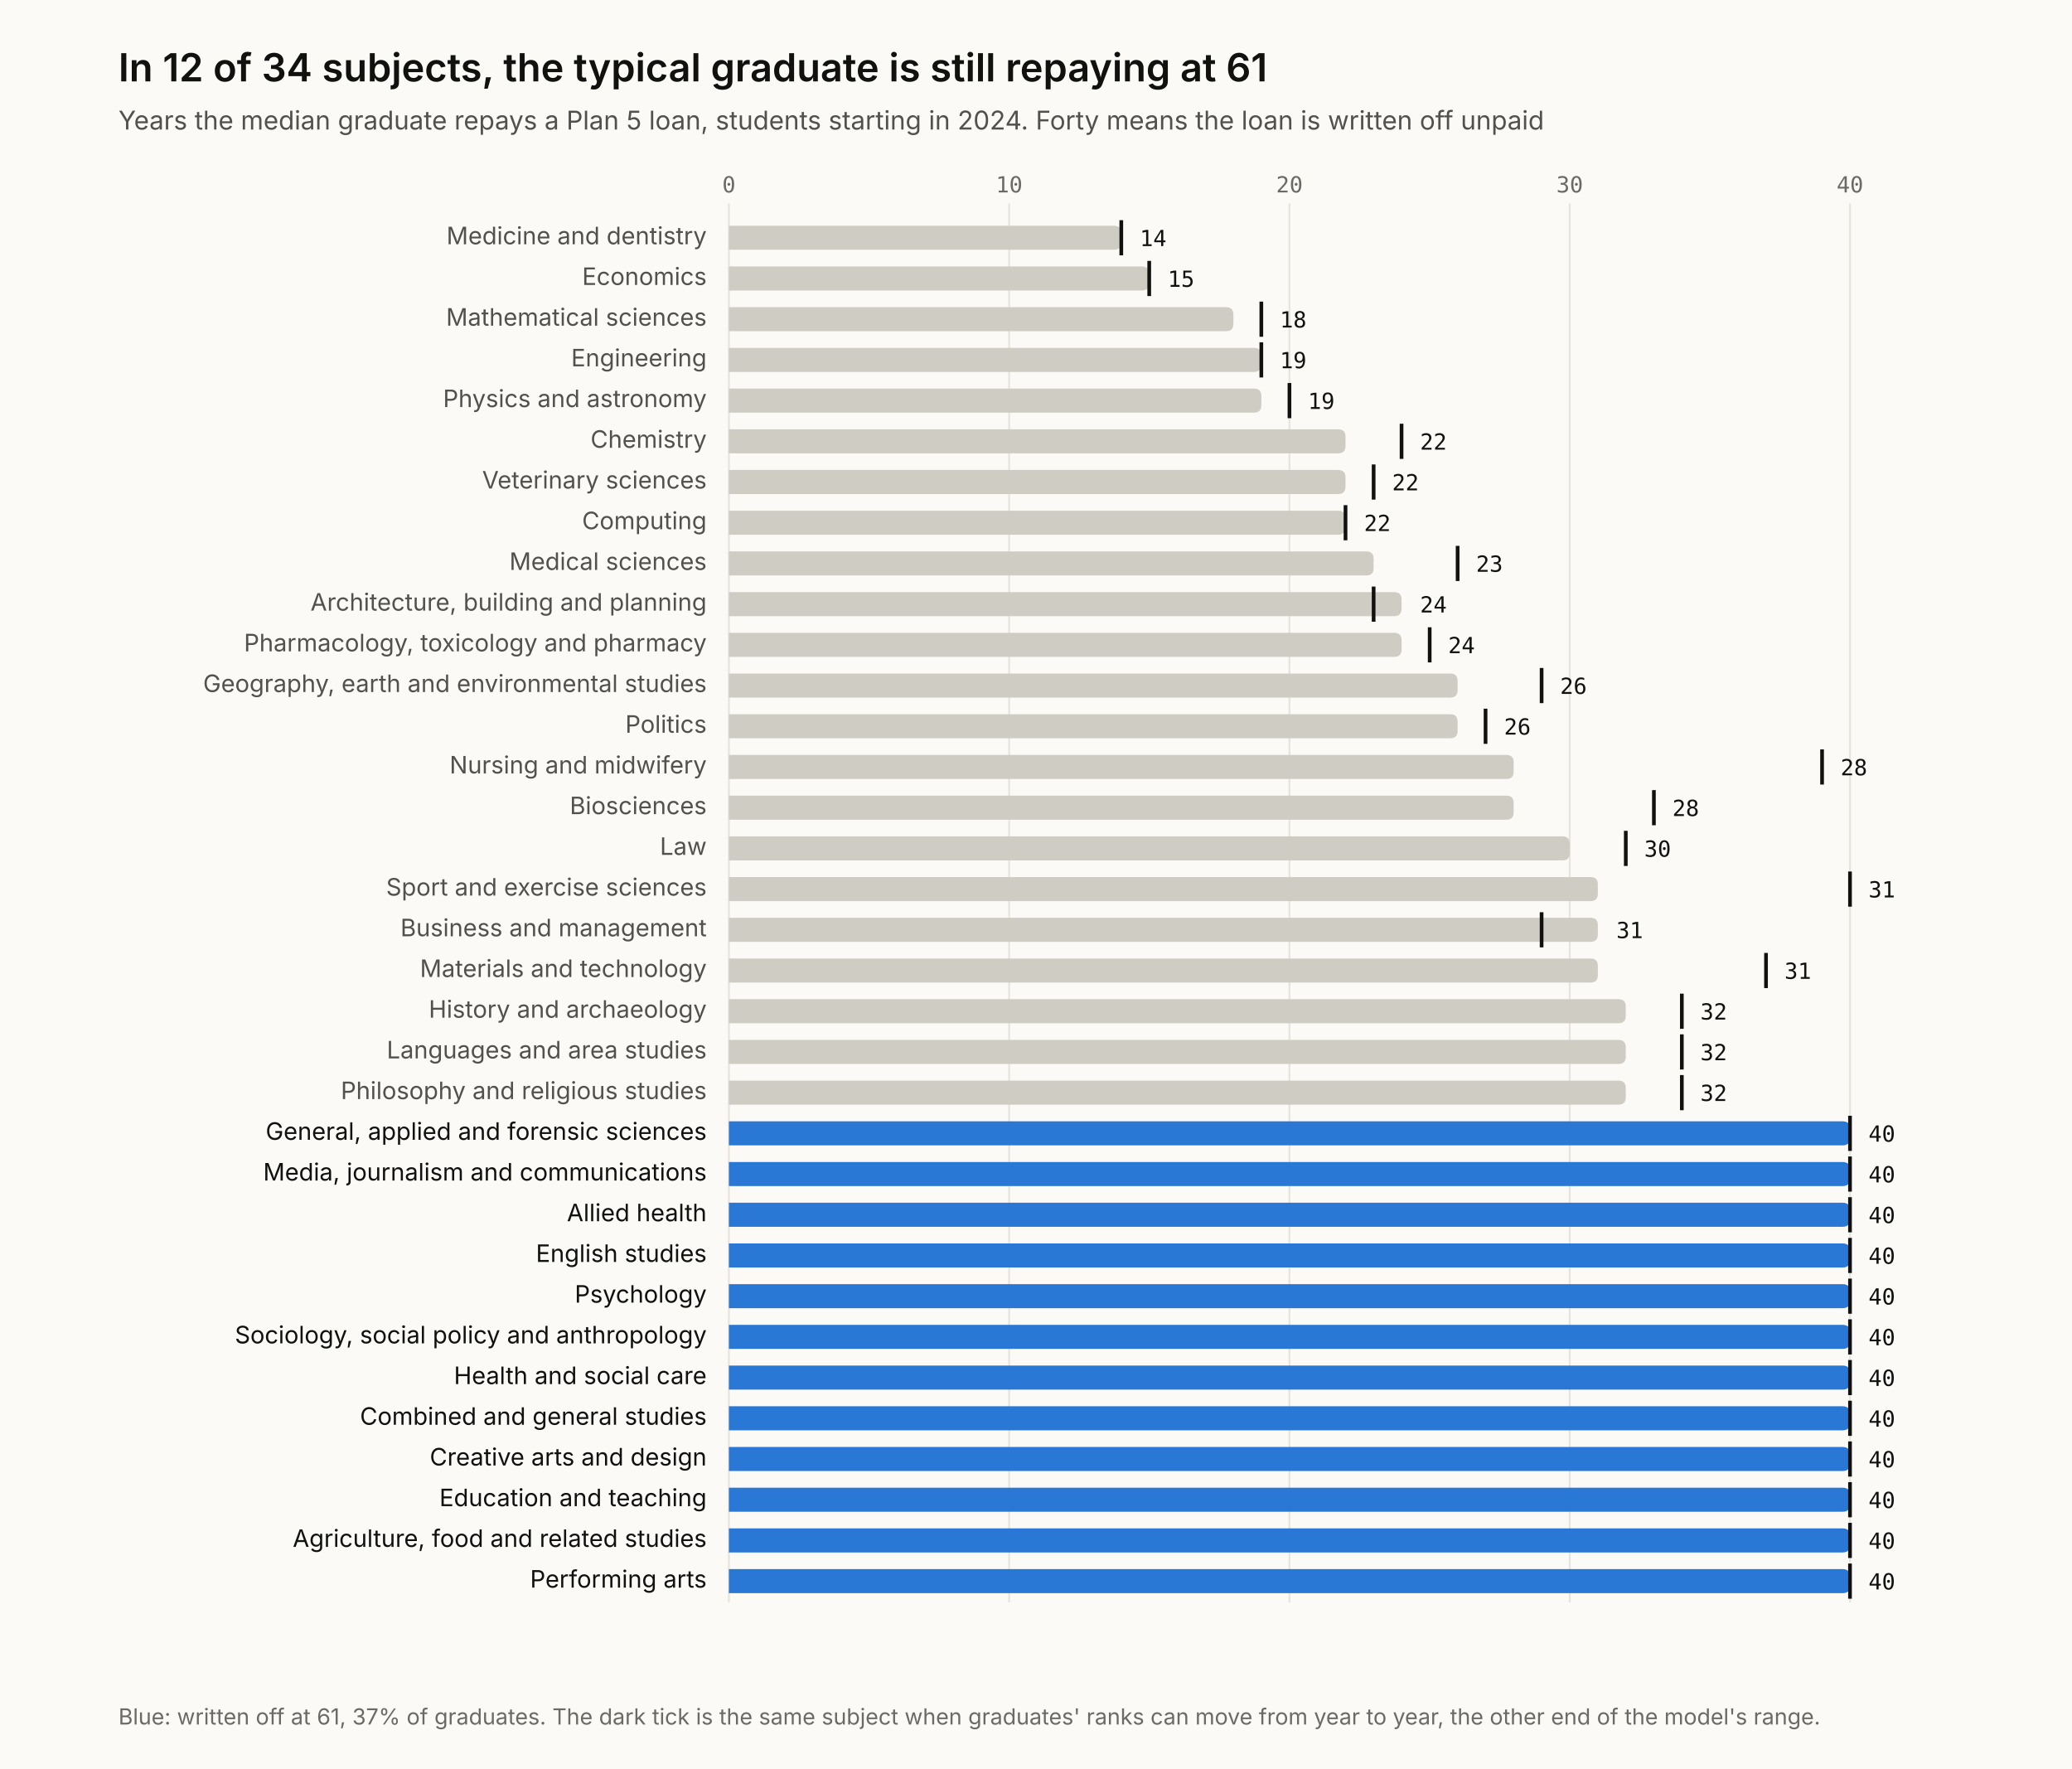
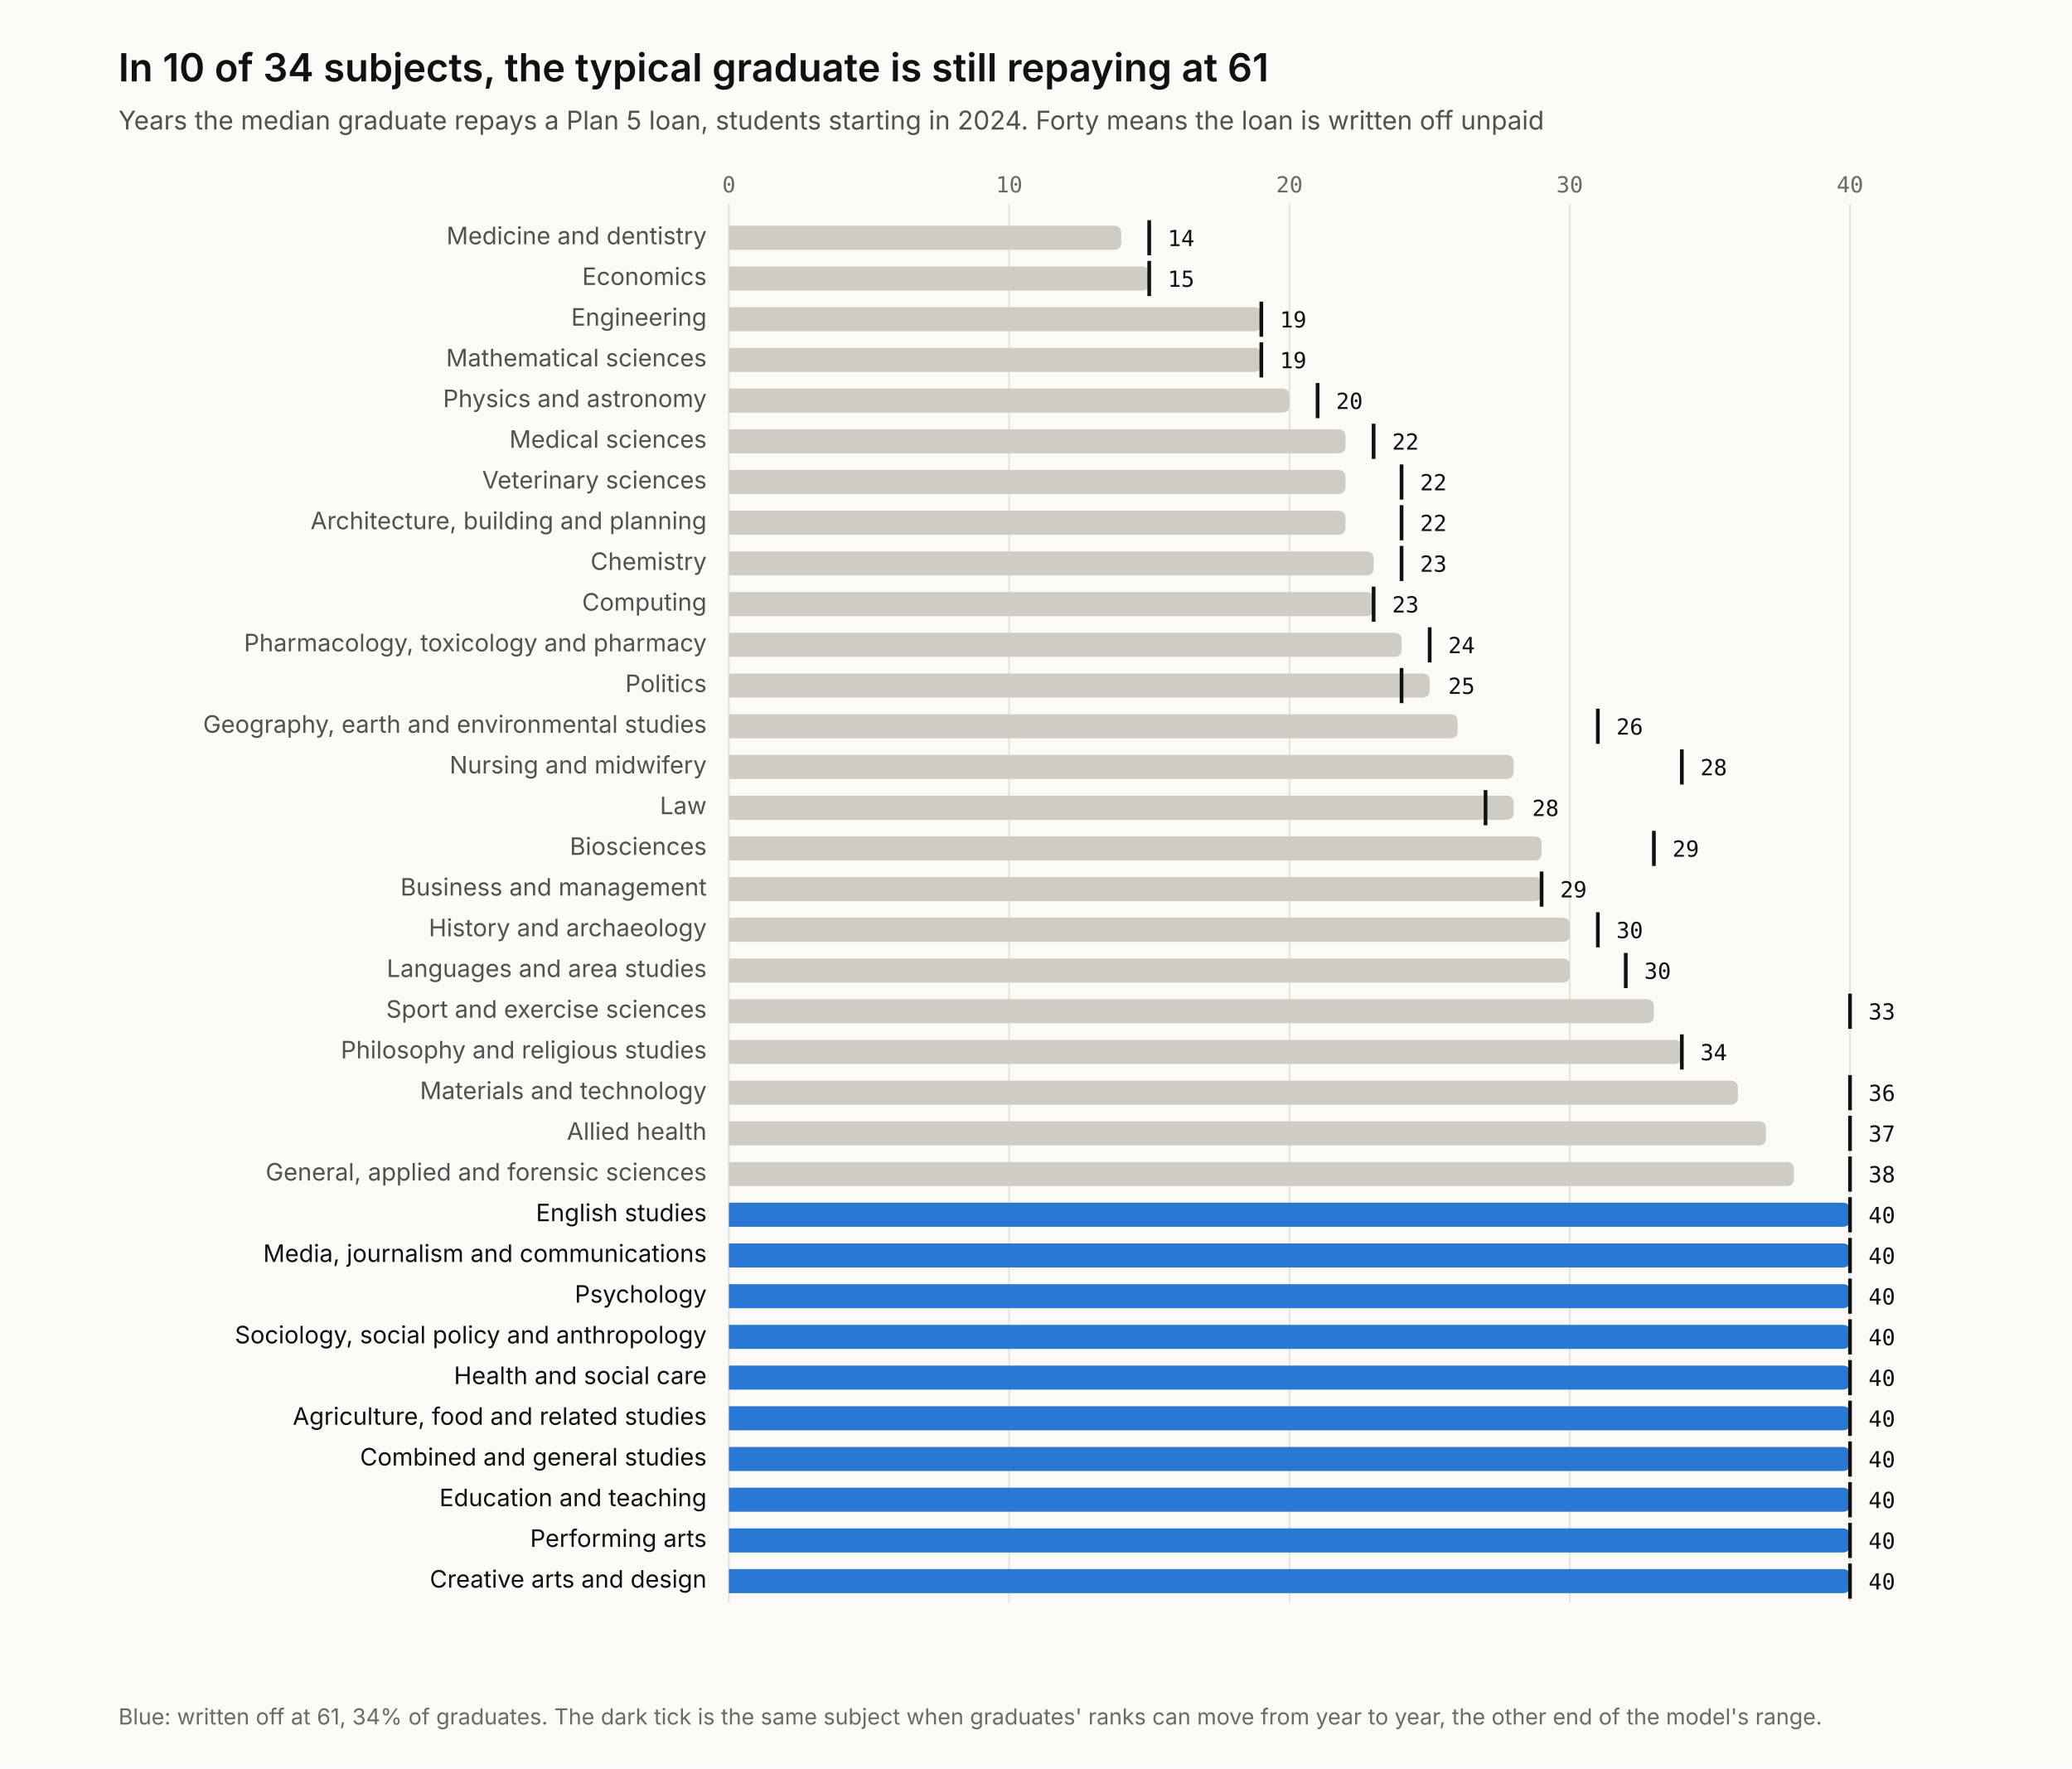
- <svg xmlns="http://www.w3.org/2000/svg" viewBox="0 0 1120 956" width="1120" height="956" role="img" aria-label="In 12 of 34 subjects, the typical graduate is still repaying at 61">
+ <svg xmlns="http://www.w3.org/2000/svg" viewBox="0 0 1120 956" width="1120" height="956" role="img" aria-label="In 10 of 34 subjects, the typical graduate is still repaying at 61">
  <rect width="1120" height="956" fill="#fbfaf7" />
-   <text x="64.0" y="44.0" font-family="'IBM Plex Sans', ui-sans-serif, system-ui, -apple-system, sans-serif" font-size="21" font-weight="600" fill="#111110" text-anchor="start">In 12 of 34 subjects, the typical graduate is still repaying at 61</text>
+   <text x="64.0" y="44.0" font-family="'IBM Plex Sans', ui-sans-serif, system-ui, -apple-system, sans-serif" font-size="21" font-weight="600" fill="#111110" text-anchor="start">In 10 of 34 subjects, the typical graduate is still repaying at 61</text>
  <text x="64.0" y="70.0" font-family="'IBM Plex Sans', ui-sans-serif, system-ui, -apple-system, sans-serif" font-size="14" font-weight="400" fill="#52514e" text-anchor="start">Years the median graduate repays a Plan 5 loan, students starting in 2024. Forty means the loan is written off unpaid</text>
  <line x1="394.0" y1="110.0" x2="394.0" y2="866.0" stroke="#e6e4dc" stroke-width="1.0" />
  <text x="394.0" y="104.0" font-family="'IBM Plex Mono', ui-monospace, SFMono-Regular, Menlo, monospace" font-size="12" font-weight="400" fill="#6b6a65" text-anchor="middle">0</text>
  <line x1="545.5" y1="110.0" x2="545.5" y2="866.0" stroke="#e6e4dc" stroke-width="1.0" />
  <text x="545.5" y="104.0" font-family="'IBM Plex Mono', ui-monospace, SFMono-Regular, Menlo, monospace" font-size="12" font-weight="400" fill="#6b6a65" text-anchor="middle">10</text>
  <line x1="697.0" y1="110.0" x2="697.0" y2="866.0" stroke="#e6e4dc" stroke-width="1.0" />
  <text x="697.0" y="104.0" font-family="'IBM Plex Mono', ui-monospace, SFMono-Regular, Menlo, monospace" font-size="12" font-weight="400" fill="#6b6a65" text-anchor="middle">20</text>
  <line x1="848.5" y1="110.0" x2="848.5" y2="866.0" stroke="#e6e4dc" stroke-width="1.0" />
  <text x="848.5" y="104.0" font-family="'IBM Plex Mono', ui-monospace, SFMono-Regular, Menlo, monospace" font-size="12" font-weight="400" fill="#6b6a65" text-anchor="middle">30</text>
  <line x1="1000.0" y1="110.0" x2="1000.0" y2="866.0" stroke="#e6e4dc" stroke-width="1.0" />
  <text x="1000.0" y="104.0" font-family="'IBM Plex Mono', ui-monospace, SFMono-Regular, Menlo, monospace" font-size="12" font-weight="400" fill="#6b6a65" text-anchor="middle">40</text>
  <text x="382.0" y="132.0" font-family="'IBM Plex Sans', ui-sans-serif, system-ui, -apple-system, sans-serif" font-size="13" font-weight="400" fill="#52514e" text-anchor="end">Medicine and dentistry</text>
  <path d="M394.0,122.0 H602.1 Q606.1,122.0 606.1,126.0 V131.0 Q606.1,135.0 602.1,135.0 H394.0 Z" fill="#cfccc3" />
-   <line x1="606.1" y1="119.0" x2="606.1" y2="138.0" stroke="#111110" stroke-width="2" />
-   <text x="616.1" y="133.0" font-family="'IBM Plex Mono', ui-monospace, SFMono-Regular, Menlo, monospace" font-size="12" font-weight="400" fill="#111110" text-anchor="start">14</text>
+   <line x1="621.2" y1="119.0" x2="621.2" y2="138.0" stroke="#111110" stroke-width="2" />
+   <text x="631.2" y="133.0" font-family="'IBM Plex Mono', ui-monospace, SFMono-Regular, Menlo, monospace" font-size="12" font-weight="400" fill="#111110" text-anchor="start">14</text>
  <text x="382.0" y="154.0" font-family="'IBM Plex Sans', ui-sans-serif, system-ui, -apple-system, sans-serif" font-size="13" font-weight="400" fill="#52514e" text-anchor="end">Economics</text>
  <path d="M394.0,144.0 H617.2 Q621.2,144.0 621.2,148.0 V153.0 Q621.2,157.0 617.2,157.0 H394.0 Z" fill="#cfccc3" />
  <line x1="621.2" y1="141.0" x2="621.2" y2="160.0" stroke="#111110" stroke-width="2" />
  <text x="631.2" y="155.0" font-family="'IBM Plex Mono', ui-monospace, SFMono-Regular, Menlo, monospace" font-size="12" font-weight="400" fill="#111110" text-anchor="start">15</text>
-   <text x="382.0" y="176.0" font-family="'IBM Plex Sans', ui-sans-serif, system-ui, -apple-system, sans-serif" font-size="13" font-weight="400" fill="#52514e" text-anchor="end">Mathematical sciences</text>
-   <path d="M394.0,166.0 H662.7 Q666.7,166.0 666.7,170.0 V175.0 Q666.7,179.0 662.7,179.0 H394.0 Z" fill="#cfccc3" />
+   <text x="382.0" y="176.0" font-family="'IBM Plex Sans', ui-sans-serif, system-ui, -apple-system, sans-serif" font-size="13" font-weight="400" fill="#52514e" text-anchor="end">Engineering</text>
+   <path d="M394.0,166.0 H677.8 Q681.8,166.0 681.8,170.0 V175.0 Q681.8,179.0 677.8,179.0 H394.0 Z" fill="#cfccc3" />
  <line x1="681.8" y1="163.0" x2="681.8" y2="182.0" stroke="#111110" stroke-width="2" />
-   <text x="691.8" y="177.0" font-family="'IBM Plex Mono', ui-monospace, SFMono-Regular, Menlo, monospace" font-size="12" font-weight="400" fill="#111110" text-anchor="start">18</text>
-   <text x="382.0" y="198.0" font-family="'IBM Plex Sans', ui-sans-serif, system-ui, -apple-system, sans-serif" font-size="13" font-weight="400" fill="#52514e" text-anchor="end">Engineering</text>
+   <text x="691.8" y="177.0" font-family="'IBM Plex Mono', ui-monospace, SFMono-Regular, Menlo, monospace" font-size="12" font-weight="400" fill="#111110" text-anchor="start">19</text>
+   <text x="382.0" y="198.0" font-family="'IBM Plex Sans', ui-sans-serif, system-ui, -apple-system, sans-serif" font-size="13" font-weight="400" fill="#52514e" text-anchor="end">Mathematical sciences</text>
  <path d="M394.0,188.0 H677.8 Q681.8,188.0 681.8,192.0 V197.0 Q681.8,201.0 677.8,201.0 H394.0 Z" fill="#cfccc3" />
  <line x1="681.8" y1="185.0" x2="681.8" y2="204.0" stroke="#111110" stroke-width="2" />
  <text x="691.8" y="199.0" font-family="'IBM Plex Mono', ui-monospace, SFMono-Regular, Menlo, monospace" font-size="12" font-weight="400" fill="#111110" text-anchor="start">19</text>
  <text x="382.0" y="220.0" font-family="'IBM Plex Sans', ui-sans-serif, system-ui, -apple-system, sans-serif" font-size="13" font-weight="400" fill="#52514e" text-anchor="end">Physics and astronomy</text>
-   <path d="M394.0,210.0 H677.8 Q681.8,210.0 681.8,214.0 V219.0 Q681.8,223.0 677.8,223.0 H394.0 Z" fill="#cfccc3" />
-   <line x1="697.0" y1="207.0" x2="697.0" y2="226.0" stroke="#111110" stroke-width="2" />
-   <text x="707.0" y="221.0" font-family="'IBM Plex Mono', ui-monospace, SFMono-Regular, Menlo, monospace" font-size="12" font-weight="400" fill="#111110" text-anchor="start">19</text>
-   <text x="382.0" y="242.0" font-family="'IBM Plex Sans', ui-sans-serif, system-ui, -apple-system, sans-serif" font-size="13" font-weight="400" fill="#52514e" text-anchor="end">Chemistry</text>
+   <path d="M394.0,210.0 H693.0 Q697.0,210.0 697.0,214.0 V219.0 Q697.0,223.0 693.0,223.0 H394.0 Z" fill="#cfccc3" />
+   <line x1="712.2" y1="207.0" x2="712.2" y2="226.0" stroke="#111110" stroke-width="2" />
+   <text x="722.2" y="221.0" font-family="'IBM Plex Mono', ui-monospace, SFMono-Regular, Menlo, monospace" font-size="12" font-weight="400" fill="#111110" text-anchor="start">20</text>
+   <text x="382.0" y="242.0" font-family="'IBM Plex Sans', ui-sans-serif, system-ui, -apple-system, sans-serif" font-size="13" font-weight="400" fill="#52514e" text-anchor="end">Medical sciences</text>
  <path d="M394.0,232.0 H723.3 Q727.3,232.0 727.3,236.0 V241.0 Q727.3,245.0 723.3,245.0 H394.0 Z" fill="#cfccc3" />
-   <line x1="757.6" y1="229.0" x2="757.6" y2="248.0" stroke="#111110" stroke-width="2" />
-   <text x="767.6" y="243.0" font-family="'IBM Plex Mono', ui-monospace, SFMono-Regular, Menlo, monospace" font-size="12" font-weight="400" fill="#111110" text-anchor="start">22</text>
+   <line x1="742.5" y1="229.0" x2="742.5" y2="248.0" stroke="#111110" stroke-width="2" />
+   <text x="752.5" y="243.0" font-family="'IBM Plex Mono', ui-monospace, SFMono-Regular, Menlo, monospace" font-size="12" font-weight="400" fill="#111110" text-anchor="start">22</text>
  <text x="382.0" y="264.0" font-family="'IBM Plex Sans', ui-sans-serif, system-ui, -apple-system, sans-serif" font-size="13" font-weight="400" fill="#52514e" text-anchor="end">Veterinary sciences</text>
  <path d="M394.0,254.0 H723.3 Q727.3,254.0 727.3,258.0 V263.0 Q727.3,267.0 723.3,267.0 H394.0 Z" fill="#cfccc3" />
-   <line x1="742.5" y1="251.0" x2="742.5" y2="270.0" stroke="#111110" stroke-width="2" />
-   <text x="752.5" y="265.0" font-family="'IBM Plex Mono', ui-monospace, SFMono-Regular, Menlo, monospace" font-size="12" font-weight="400" fill="#111110" text-anchor="start">22</text>
-   <text x="382.0" y="286.0" font-family="'IBM Plex Sans', ui-sans-serif, system-ui, -apple-system, sans-serif" font-size="13" font-weight="400" fill="#52514e" text-anchor="end">Computing</text>
+   <line x1="757.6" y1="251.0" x2="757.6" y2="270.0" stroke="#111110" stroke-width="2" />
+   <text x="767.6" y="265.0" font-family="'IBM Plex Mono', ui-monospace, SFMono-Regular, Menlo, monospace" font-size="12" font-weight="400" fill="#111110" text-anchor="start">22</text>
+   <text x="382.0" y="286.0" font-family="'IBM Plex Sans', ui-sans-serif, system-ui, -apple-system, sans-serif" font-size="13" font-weight="400" fill="#52514e" text-anchor="end">Architecture, building and planning</text>
  <path d="M394.0,276.0 H723.3 Q727.3,276.0 727.3,280.0 V285.0 Q727.3,289.0 723.3,289.0 H394.0 Z" fill="#cfccc3" />
-   <line x1="727.3" y1="273.0" x2="727.3" y2="292.0" stroke="#111110" stroke-width="2" />
-   <text x="737.3" y="287.0" font-family="'IBM Plex Mono', ui-monospace, SFMono-Regular, Menlo, monospace" font-size="12" font-weight="400" fill="#111110" text-anchor="start">22</text>
-   <text x="382.0" y="308.0" font-family="'IBM Plex Sans', ui-sans-serif, system-ui, -apple-system, sans-serif" font-size="13" font-weight="400" fill="#52514e" text-anchor="end">Medical sciences</text>
+   <line x1="757.6" y1="273.0" x2="757.6" y2="292.0" stroke="#111110" stroke-width="2" />
+   <text x="767.6" y="287.0" font-family="'IBM Plex Mono', ui-monospace, SFMono-Regular, Menlo, monospace" font-size="12" font-weight="400" fill="#111110" text-anchor="start">22</text>
+   <text x="382.0" y="308.0" font-family="'IBM Plex Sans', ui-sans-serif, system-ui, -apple-system, sans-serif" font-size="13" font-weight="400" fill="#52514e" text-anchor="end">Chemistry</text>
  <path d="M394.0,298.0 H738.5 Q742.5,298.0 742.5,302.0 V307.0 Q742.5,311.0 738.5,311.0 H394.0 Z" fill="#cfccc3" />
-   <line x1="787.9" y1="295.0" x2="787.9" y2="314.0" stroke="#111110" stroke-width="2" />
-   <text x="797.9" y="309.0" font-family="'IBM Plex Mono', ui-monospace, SFMono-Regular, Menlo, monospace" font-size="12" font-weight="400" fill="#111110" text-anchor="start">23</text>
-   <text x="382.0" y="330.0" font-family="'IBM Plex Sans', ui-sans-serif, system-ui, -apple-system, sans-serif" font-size="13" font-weight="400" fill="#52514e" text-anchor="end">Architecture, building and planning</text>
-   <path d="M394.0,320.0 H753.6 Q757.6,320.0 757.6,324.0 V329.0 Q757.6,333.0 753.6,333.0 H394.0 Z" fill="#cfccc3" />
+   <line x1="757.6" y1="295.0" x2="757.6" y2="314.0" stroke="#111110" stroke-width="2" />
+   <text x="767.6" y="309.0" font-family="'IBM Plex Mono', ui-monospace, SFMono-Regular, Menlo, monospace" font-size="12" font-weight="400" fill="#111110" text-anchor="start">23</text>
+   <text x="382.0" y="330.0" font-family="'IBM Plex Sans', ui-sans-serif, system-ui, -apple-system, sans-serif" font-size="13" font-weight="400" fill="#52514e" text-anchor="end">Computing</text>
+   <path d="M394.0,320.0 H738.5 Q742.5,320.0 742.5,324.0 V329.0 Q742.5,333.0 738.5,333.0 H394.0 Z" fill="#cfccc3" />
  <line x1="742.5" y1="317.0" x2="742.5" y2="336.0" stroke="#111110" stroke-width="2" />
-   <text x="767.6" y="331.0" font-family="'IBM Plex Mono', ui-monospace, SFMono-Regular, Menlo, monospace" font-size="12" font-weight="400" fill="#111110" text-anchor="start">24</text>
+   <text x="752.5" y="331.0" font-family="'IBM Plex Mono', ui-monospace, SFMono-Regular, Menlo, monospace" font-size="12" font-weight="400" fill="#111110" text-anchor="start">23</text>
  <text x="382.0" y="352.0" font-family="'IBM Plex Sans', ui-sans-serif, system-ui, -apple-system, sans-serif" font-size="13" font-weight="400" fill="#52514e" text-anchor="end">Pharmacology, toxicology and pharmacy</text>
  <path d="M394.0,342.0 H753.6 Q757.6,342.0 757.6,346.0 V351.0 Q757.6,355.0 753.6,355.0 H394.0 Z" fill="#cfccc3" />
  <line x1="772.8" y1="339.0" x2="772.8" y2="358.0" stroke="#111110" stroke-width="2" />
  <text x="782.8" y="353.0" font-family="'IBM Plex Mono', ui-monospace, SFMono-Regular, Menlo, monospace" font-size="12" font-weight="400" fill="#111110" text-anchor="start">24</text>
-   <text x="382.0" y="374.0" font-family="'IBM Plex Sans', ui-sans-serif, system-ui, -apple-system, sans-serif" font-size="13" font-weight="400" fill="#52514e" text-anchor="end">Geography, earth and environmental studies</text>
-   <path d="M394.0,364.0 H783.9 Q787.9,364.0 787.9,368.0 V373.0 Q787.9,377.0 783.9,377.0 H394.0 Z" fill="#cfccc3" />
-   <line x1="833.3" y1="361.0" x2="833.3" y2="380.0" stroke="#111110" stroke-width="2" />
-   <text x="843.3" y="375.0" font-family="'IBM Plex Mono', ui-monospace, SFMono-Regular, Menlo, monospace" font-size="12" font-weight="400" fill="#111110" text-anchor="start">26</text>
-   <text x="382.0" y="396.0" font-family="'IBM Plex Sans', ui-sans-serif, system-ui, -apple-system, sans-serif" font-size="13" font-weight="400" fill="#52514e" text-anchor="end">Politics</text>
+   <text x="382.0" y="374.0" font-family="'IBM Plex Sans', ui-sans-serif, system-ui, -apple-system, sans-serif" font-size="13" font-weight="400" fill="#52514e" text-anchor="end">Politics</text>
+   <path d="M394.0,364.0 H768.8 Q772.8,364.0 772.8,368.0 V373.0 Q772.8,377.0 768.8,377.0 H394.0 Z" fill="#cfccc3" />
+   <line x1="757.6" y1="361.0" x2="757.6" y2="380.0" stroke="#111110" stroke-width="2" />
+   <text x="782.8" y="375.0" font-family="'IBM Plex Mono', ui-monospace, SFMono-Regular, Menlo, monospace" font-size="12" font-weight="400" fill="#111110" text-anchor="start">25</text>
+   <text x="382.0" y="396.0" font-family="'IBM Plex Sans', ui-sans-serif, system-ui, -apple-system, sans-serif" font-size="13" font-weight="400" fill="#52514e" text-anchor="end">Geography, earth and environmental studies</text>
  <path d="M394.0,386.0 H783.9 Q787.9,386.0 787.9,390.0 V395.0 Q787.9,399.0 783.9,399.0 H394.0 Z" fill="#cfccc3" />
-   <line x1="803.0" y1="383.0" x2="803.0" y2="402.0" stroke="#111110" stroke-width="2" />
-   <text x="813.0" y="397.0" font-family="'IBM Plex Mono', ui-monospace, SFMono-Regular, Menlo, monospace" font-size="12" font-weight="400" fill="#111110" text-anchor="start">26</text>
+   <line x1="863.7" y1="383.0" x2="863.7" y2="402.0" stroke="#111110" stroke-width="2" />
+   <text x="873.7" y="397.0" font-family="'IBM Plex Mono', ui-monospace, SFMono-Regular, Menlo, monospace" font-size="12" font-weight="400" fill="#111110" text-anchor="start">26</text>
  <text x="382.0" y="418.0" font-family="'IBM Plex Sans', ui-sans-serif, system-ui, -apple-system, sans-serif" font-size="13" font-weight="400" fill="#52514e" text-anchor="end">Nursing and midwifery</text>
  <path d="M394.0,408.0 H814.2 Q818.2,408.0 818.2,412.0 V417.0 Q818.2,421.0 814.2,421.0 H394.0 Z" fill="#cfccc3" />
-   <line x1="984.9" y1="405.0" x2="984.9" y2="424.0" stroke="#111110" stroke-width="2" />
-   <text x="994.9" y="419.0" font-family="'IBM Plex Mono', ui-monospace, SFMono-Regular, Menlo, monospace" font-size="12" font-weight="400" fill="#111110" text-anchor="start">28</text>
-   <text x="382.0" y="440.0" font-family="'IBM Plex Sans', ui-sans-serif, system-ui, -apple-system, sans-serif" font-size="13" font-weight="400" fill="#52514e" text-anchor="end">Biosciences</text>
+   <line x1="909.1" y1="405.0" x2="909.1" y2="424.0" stroke="#111110" stroke-width="2" />
+   <text x="919.1" y="419.0" font-family="'IBM Plex Mono', ui-monospace, SFMono-Regular, Menlo, monospace" font-size="12" font-weight="400" fill="#111110" text-anchor="start">28</text>
+   <text x="382.0" y="440.0" font-family="'IBM Plex Sans', ui-sans-serif, system-ui, -apple-system, sans-serif" font-size="13" font-weight="400" fill="#52514e" text-anchor="end">Law</text>
  <path d="M394.0,430.0 H814.2 Q818.2,430.0 818.2,434.0 V439.0 Q818.2,443.0 814.2,443.0 H394.0 Z" fill="#cfccc3" />
-   <line x1="894.0" y1="427.0" x2="894.0" y2="446.0" stroke="#111110" stroke-width="2" />
-   <text x="904.0" y="441.0" font-family="'IBM Plex Mono', ui-monospace, SFMono-Regular, Menlo, monospace" font-size="12" font-weight="400" fill="#111110" text-anchor="start">28</text>
-   <text x="382.0" y="462.0" font-family="'IBM Plex Sans', ui-sans-serif, system-ui, -apple-system, sans-serif" font-size="13" font-weight="400" fill="#52514e" text-anchor="end">Law</text>
-   <path d="M394.0,452.0 H844.5 Q848.5,452.0 848.5,456.0 V461.0 Q848.5,465.0 844.5,465.0 H394.0 Z" fill="#cfccc3" />
-   <line x1="878.8" y1="449.0" x2="878.8" y2="468.0" stroke="#111110" stroke-width="2" />
-   <text x="888.8" y="463.0" font-family="'IBM Plex Mono', ui-monospace, SFMono-Regular, Menlo, monospace" font-size="12" font-weight="400" fill="#111110" text-anchor="start">30</text>
-   <text x="382.0" y="484.0" font-family="'IBM Plex Sans', ui-sans-serif, system-ui, -apple-system, sans-serif" font-size="13" font-weight="400" fill="#52514e" text-anchor="end">Sport and exercise sciences</text>
-   <path d="M394.0,474.0 H859.7 Q863.7,474.0 863.7,478.0 V483.0 Q863.7,487.0 859.7,487.0 H394.0 Z" fill="#cfccc3" />
-   <line x1="1000.0" y1="471.0" x2="1000.0" y2="490.0" stroke="#111110" stroke-width="2" />
-   <text x="1010.0" y="485.0" font-family="'IBM Plex Mono', ui-monospace, SFMono-Regular, Menlo, monospace" font-size="12" font-weight="400" fill="#111110" text-anchor="start">31</text>
-   <text x="382.0" y="506.0" font-family="'IBM Plex Sans', ui-sans-serif, system-ui, -apple-system, sans-serif" font-size="13" font-weight="400" fill="#52514e" text-anchor="end">Business and management</text>
-   <path d="M394.0,496.0 H859.7 Q863.7,496.0 863.7,500.0 V505.0 Q863.7,509.0 859.7,509.0 H394.0 Z" fill="#cfccc3" />
-   <line x1="833.3" y1="493.0" x2="833.3" y2="512.0" stroke="#111110" stroke-width="2" />
-   <text x="873.7" y="507.0" font-family="'IBM Plex Mono', ui-monospace, SFMono-Regular, Menlo, monospace" font-size="12" font-weight="400" fill="#111110" text-anchor="start">31</text>
-   <text x="382.0" y="528.0" font-family="'IBM Plex Sans', ui-sans-serif, system-ui, -apple-system, sans-serif" font-size="13" font-weight="400" fill="#52514e" text-anchor="end">Materials and technology</text>
-   <path d="M394.0,518.0 H859.7 Q863.7,518.0 863.7,522.0 V527.0 Q863.7,531.0 859.7,531.0 H394.0 Z" fill="#cfccc3" />
-   <line x1="954.6" y1="515.0" x2="954.6" y2="534.0" stroke="#111110" stroke-width="2" />
-   <text x="964.6" y="529.0" font-family="'IBM Plex Mono', ui-monospace, SFMono-Regular, Menlo, monospace" font-size="12" font-weight="400" fill="#111110" text-anchor="start">31</text>
-   <text x="382.0" y="550.0" font-family="'IBM Plex Sans', ui-sans-serif, system-ui, -apple-system, sans-serif" font-size="13" font-weight="400" fill="#52514e" text-anchor="end">History and archaeology</text>
-   <path d="M394.0,540.0 H874.8 Q878.8,540.0 878.8,544.0 V549.0 Q878.8,553.0 874.8,553.0 H394.0 Z" fill="#cfccc3" />
-   <line x1="909.1" y1="537.0" x2="909.1" y2="556.0" stroke="#111110" stroke-width="2" />
-   <text x="919.1" y="551.0" font-family="'IBM Plex Mono', ui-monospace, SFMono-Regular, Menlo, monospace" font-size="12" font-weight="400" fill="#111110" text-anchor="start">32</text>
-   <text x="382.0" y="572.0" font-family="'IBM Plex Sans', ui-sans-serif, system-ui, -apple-system, sans-serif" font-size="13" font-weight="400" fill="#52514e" text-anchor="end">Languages and area studies</text>
-   <path d="M394.0,562.0 H874.8 Q878.8,562.0 878.8,566.0 V571.0 Q878.8,575.0 874.8,575.0 H394.0 Z" fill="#cfccc3" />
+   <line x1="803.0" y1="427.0" x2="803.0" y2="446.0" stroke="#111110" stroke-width="2" />
+   <text x="828.2" y="441.0" font-family="'IBM Plex Mono', ui-monospace, SFMono-Regular, Menlo, monospace" font-size="12" font-weight="400" fill="#111110" text-anchor="start">28</text>
+   <text x="382.0" y="462.0" font-family="'IBM Plex Sans', ui-sans-serif, system-ui, -apple-system, sans-serif" font-size="13" font-weight="400" fill="#52514e" text-anchor="end">Biosciences</text>
+   <path d="M394.0,452.0 H829.3 Q833.3,452.0 833.3,456.0 V461.0 Q833.3,465.0 829.3,465.0 H394.0 Z" fill="#cfccc3" />
+   <line x1="894.0" y1="449.0" x2="894.0" y2="468.0" stroke="#111110" stroke-width="2" />
+   <text x="904.0" y="463.0" font-family="'IBM Plex Mono', ui-monospace, SFMono-Regular, Menlo, monospace" font-size="12" font-weight="400" fill="#111110" text-anchor="start">29</text>
+   <text x="382.0" y="484.0" font-family="'IBM Plex Sans', ui-sans-serif, system-ui, -apple-system, sans-serif" font-size="13" font-weight="400" fill="#52514e" text-anchor="end">Business and management</text>
+   <path d="M394.0,474.0 H829.3 Q833.3,474.0 833.3,478.0 V483.0 Q833.3,487.0 829.3,487.0 H394.0 Z" fill="#cfccc3" />
+   <line x1="833.3" y1="471.0" x2="833.3" y2="490.0" stroke="#111110" stroke-width="2" />
+   <text x="843.3" y="485.0" font-family="'IBM Plex Mono', ui-monospace, SFMono-Regular, Menlo, monospace" font-size="12" font-weight="400" fill="#111110" text-anchor="start">29</text>
+   <text x="382.0" y="506.0" font-family="'IBM Plex Sans', ui-sans-serif, system-ui, -apple-system, sans-serif" font-size="13" font-weight="400" fill="#52514e" text-anchor="end">History and archaeology</text>
+   <path d="M394.0,496.0 H844.5 Q848.5,496.0 848.5,500.0 V505.0 Q848.5,509.0 844.5,509.0 H394.0 Z" fill="#cfccc3" />
+   <line x1="863.7" y1="493.0" x2="863.7" y2="512.0" stroke="#111110" stroke-width="2" />
+   <text x="873.7" y="507.0" font-family="'IBM Plex Mono', ui-monospace, SFMono-Regular, Menlo, monospace" font-size="12" font-weight="400" fill="#111110" text-anchor="start">30</text>
+   <text x="382.0" y="528.0" font-family="'IBM Plex Sans', ui-sans-serif, system-ui, -apple-system, sans-serif" font-size="13" font-weight="400" fill="#52514e" text-anchor="end">Languages and area studies</text>
+   <path d="M394.0,518.0 H844.5 Q848.5,518.0 848.5,522.0 V527.0 Q848.5,531.0 844.5,531.0 H394.0 Z" fill="#cfccc3" />
+   <line x1="878.8" y1="515.0" x2="878.8" y2="534.0" stroke="#111110" stroke-width="2" />
+   <text x="888.8" y="529.0" font-family="'IBM Plex Mono', ui-monospace, SFMono-Regular, Menlo, monospace" font-size="12" font-weight="400" fill="#111110" text-anchor="start">30</text>
+   <text x="382.0" y="550.0" font-family="'IBM Plex Sans', ui-sans-serif, system-ui, -apple-system, sans-serif" font-size="13" font-weight="400" fill="#52514e" text-anchor="end">Sport and exercise sciences</text>
+   <path d="M394.0,540.0 H890.0 Q894.0,540.0 894.0,544.0 V549.0 Q894.0,553.0 890.0,553.0 H394.0 Z" fill="#cfccc3" />
+   <line x1="1000.0" y1="537.0" x2="1000.0" y2="556.0" stroke="#111110" stroke-width="2" />
+   <text x="1010.0" y="551.0" font-family="'IBM Plex Mono', ui-monospace, SFMono-Regular, Menlo, monospace" font-size="12" font-weight="400" fill="#111110" text-anchor="start">33</text>
+   <text x="382.0" y="572.0" font-family="'IBM Plex Sans', ui-sans-serif, system-ui, -apple-system, sans-serif" font-size="13" font-weight="400" fill="#52514e" text-anchor="end">Philosophy and religious studies</text>
+   <path d="M394.0,562.0 H905.1 Q909.1,562.0 909.1,566.0 V571.0 Q909.1,575.0 905.1,575.0 H394.0 Z" fill="#cfccc3" />
  <line x1="909.1" y1="559.0" x2="909.1" y2="578.0" stroke="#111110" stroke-width="2" />
-   <text x="919.1" y="573.0" font-family="'IBM Plex Mono', ui-monospace, SFMono-Regular, Menlo, monospace" font-size="12" font-weight="400" fill="#111110" text-anchor="start">32</text>
-   <text x="382.0" y="594.0" font-family="'IBM Plex Sans', ui-sans-serif, system-ui, -apple-system, sans-serif" font-size="13" font-weight="400" fill="#52514e" text-anchor="end">Philosophy and religious studies</text>
-   <path d="M394.0,584.0 H874.8 Q878.8,584.0 878.8,588.0 V593.0 Q878.8,597.0 874.8,597.0 H394.0 Z" fill="#cfccc3" />
-   <line x1="909.1" y1="581.0" x2="909.1" y2="600.0" stroke="#111110" stroke-width="2" />
-   <text x="919.1" y="595.0" font-family="'IBM Plex Mono', ui-monospace, SFMono-Regular, Menlo, monospace" font-size="12" font-weight="400" fill="#111110" text-anchor="start">32</text>
-   <text x="382.0" y="616.0" font-family="'IBM Plex Sans', ui-sans-serif, system-ui, -apple-system, sans-serif" font-size="13" font-weight="400" fill="#111110" text-anchor="end">General, applied and forensic sciences</text>
-   <path d="M394.0,606.0 H996.0 Q1000.0,606.0 1000.0,610.0 V615.0 Q1000.0,619.0 996.0,619.0 H394.0 Z" fill="#2a78d6" />
+   <text x="919.1" y="573.0" font-family="'IBM Plex Mono', ui-monospace, SFMono-Regular, Menlo, monospace" font-size="12" font-weight="400" fill="#111110" text-anchor="start">34</text>
+   <text x="382.0" y="594.0" font-family="'IBM Plex Sans', ui-sans-serif, system-ui, -apple-system, sans-serif" font-size="13" font-weight="400" fill="#52514e" text-anchor="end">Materials and technology</text>
+   <path d="M394.0,584.0 H935.4 Q939.4,584.0 939.4,588.0 V593.0 Q939.4,597.0 935.4,597.0 H394.0 Z" fill="#cfccc3" />
+   <line x1="1000.0" y1="581.0" x2="1000.0" y2="600.0" stroke="#111110" stroke-width="2" />
+   <text x="1010.0" y="595.0" font-family="'IBM Plex Mono', ui-monospace, SFMono-Regular, Menlo, monospace" font-size="12" font-weight="400" fill="#111110" text-anchor="start">36</text>
+   <text x="382.0" y="616.0" font-family="'IBM Plex Sans', ui-sans-serif, system-ui, -apple-system, sans-serif" font-size="13" font-weight="400" fill="#52514e" text-anchor="end">Allied health</text>
+   <path d="M394.0,606.0 H950.6 Q954.6,606.0 954.6,610.0 V615.0 Q954.6,619.0 950.6,619.0 H394.0 Z" fill="#cfccc3" />
  <line x1="1000.0" y1="603.0" x2="1000.0" y2="622.0" stroke="#111110" stroke-width="2" />
-   <text x="1010.0" y="617.0" font-family="'IBM Plex Mono', ui-monospace, SFMono-Regular, Menlo, monospace" font-size="12" font-weight="400" fill="#111110" text-anchor="start">40</text>
-   <text x="382.0" y="638.0" font-family="'IBM Plex Sans', ui-sans-serif, system-ui, -apple-system, sans-serif" font-size="13" font-weight="400" fill="#111110" text-anchor="end">Media, journalism and communications</text>
-   <path d="M394.0,628.0 H996.0 Q1000.0,628.0 1000.0,632.0 V637.0 Q1000.0,641.0 996.0,641.0 H394.0 Z" fill="#2a78d6" />
+   <text x="1010.0" y="617.0" font-family="'IBM Plex Mono', ui-monospace, SFMono-Regular, Menlo, monospace" font-size="12" font-weight="400" fill="#111110" text-anchor="start">37</text>
+   <text x="382.0" y="638.0" font-family="'IBM Plex Sans', ui-sans-serif, system-ui, -apple-system, sans-serif" font-size="13" font-weight="400" fill="#52514e" text-anchor="end">General, applied and forensic sciences</text>
+   <path d="M394.0,628.0 H965.7 Q969.7,628.0 969.7,632.0 V637.0 Q969.7,641.0 965.7,641.0 H394.0 Z" fill="#cfccc3" />
  <line x1="1000.0" y1="625.0" x2="1000.0" y2="644.0" stroke="#111110" stroke-width="2" />
-   <text x="1010.0" y="639.0" font-family="'IBM Plex Mono', ui-monospace, SFMono-Regular, Menlo, monospace" font-size="12" font-weight="400" fill="#111110" text-anchor="start">40</text>
-   <text x="382.0" y="660.0" font-family="'IBM Plex Sans', ui-sans-serif, system-ui, -apple-system, sans-serif" font-size="13" font-weight="400" fill="#111110" text-anchor="end">Allied health</text>
+   <text x="1010.0" y="639.0" font-family="'IBM Plex Mono', ui-monospace, SFMono-Regular, Menlo, monospace" font-size="12" font-weight="400" fill="#111110" text-anchor="start">38</text>
+   <text x="382.0" y="660.0" font-family="'IBM Plex Sans', ui-sans-serif, system-ui, -apple-system, sans-serif" font-size="13" font-weight="400" fill="#111110" text-anchor="end">English studies</text>
  <path d="M394.0,650.0 H996.0 Q1000.0,650.0 1000.0,654.0 V659.0 Q1000.0,663.0 996.0,663.0 H394.0 Z" fill="#2a78d6" />
  <line x1="1000.0" y1="647.0" x2="1000.0" y2="666.0" stroke="#111110" stroke-width="2" />
  <text x="1010.0" y="661.0" font-family="'IBM Plex Mono', ui-monospace, SFMono-Regular, Menlo, monospace" font-size="12" font-weight="400" fill="#111110" text-anchor="start">40</text>
-   <text x="382.0" y="682.0" font-family="'IBM Plex Sans', ui-sans-serif, system-ui, -apple-system, sans-serif" font-size="13" font-weight="400" fill="#111110" text-anchor="end">English studies</text>
+   <text x="382.0" y="682.0" font-family="'IBM Plex Sans', ui-sans-serif, system-ui, -apple-system, sans-serif" font-size="13" font-weight="400" fill="#111110" text-anchor="end">Media, journalism and communications</text>
  <path d="M394.0,672.0 H996.0 Q1000.0,672.0 1000.0,676.0 V681.0 Q1000.0,685.0 996.0,685.0 H394.0 Z" fill="#2a78d6" />
  <line x1="1000.0" y1="669.0" x2="1000.0" y2="688.0" stroke="#111110" stroke-width="2" />
  <text x="1010.0" y="683.0" font-family="'IBM Plex Mono', ui-monospace, SFMono-Regular, Menlo, monospace" font-size="12" font-weight="400" fill="#111110" text-anchor="start">40</text>
  <text x="382.0" y="704.0" font-family="'IBM Plex Sans', ui-sans-serif, system-ui, -apple-system, sans-serif" font-size="13" font-weight="400" fill="#111110" text-anchor="end">Psychology</text>
  <path d="M394.0,694.0 H996.0 Q1000.0,694.0 1000.0,698.0 V703.0 Q1000.0,707.0 996.0,707.0 H394.0 Z" fill="#2a78d6" />
  <line x1="1000.0" y1="691.0" x2="1000.0" y2="710.0" stroke="#111110" stroke-width="2" />
  <text x="1010.0" y="705.0" font-family="'IBM Plex Mono', ui-monospace, SFMono-Regular, Menlo, monospace" font-size="12" font-weight="400" fill="#111110" text-anchor="start">40</text>
  <text x="382.0" y="726.0" font-family="'IBM Plex Sans', ui-sans-serif, system-ui, -apple-system, sans-serif" font-size="13" font-weight="400" fill="#111110" text-anchor="end">Sociology, social policy and anthropology</text>
  <path d="M394.0,716.0 H996.0 Q1000.0,716.0 1000.0,720.0 V725.0 Q1000.0,729.0 996.0,729.0 H394.0 Z" fill="#2a78d6" />
  <line x1="1000.0" y1="713.0" x2="1000.0" y2="732.0" stroke="#111110" stroke-width="2" />
  <text x="1010.0" y="727.0" font-family="'IBM Plex Mono', ui-monospace, SFMono-Regular, Menlo, monospace" font-size="12" font-weight="400" fill="#111110" text-anchor="start">40</text>
  <text x="382.0" y="748.0" font-family="'IBM Plex Sans', ui-sans-serif, system-ui, -apple-system, sans-serif" font-size="13" font-weight="400" fill="#111110" text-anchor="end">Health and social care</text>
  <path d="M394.0,738.0 H996.0 Q1000.0,738.0 1000.0,742.0 V747.0 Q1000.0,751.0 996.0,751.0 H394.0 Z" fill="#2a78d6" />
  <line x1="1000.0" y1="735.0" x2="1000.0" y2="754.0" stroke="#111110" stroke-width="2" />
  <text x="1010.0" y="749.0" font-family="'IBM Plex Mono', ui-monospace, SFMono-Regular, Menlo, monospace" font-size="12" font-weight="400" fill="#111110" text-anchor="start">40</text>
-   <text x="382.0" y="770.0" font-family="'IBM Plex Sans', ui-sans-serif, system-ui, -apple-system, sans-serif" font-size="13" font-weight="400" fill="#111110" text-anchor="end">Combined and general studies</text>
+   <text x="382.0" y="770.0" font-family="'IBM Plex Sans', ui-sans-serif, system-ui, -apple-system, sans-serif" font-size="13" font-weight="400" fill="#111110" text-anchor="end">Agriculture, food and related studies</text>
  <path d="M394.0,760.0 H996.0 Q1000.0,760.0 1000.0,764.0 V769.0 Q1000.0,773.0 996.0,773.0 H394.0 Z" fill="#2a78d6" />
  <line x1="1000.0" y1="757.0" x2="1000.0" y2="776.0" stroke="#111110" stroke-width="2" />
  <text x="1010.0" y="771.0" font-family="'IBM Plex Mono', ui-monospace, SFMono-Regular, Menlo, monospace" font-size="12" font-weight="400" fill="#111110" text-anchor="start">40</text>
-   <text x="382.0" y="792.0" font-family="'IBM Plex Sans', ui-sans-serif, system-ui, -apple-system, sans-serif" font-size="13" font-weight="400" fill="#111110" text-anchor="end">Creative arts and design</text>
+   <text x="382.0" y="792.0" font-family="'IBM Plex Sans', ui-sans-serif, system-ui, -apple-system, sans-serif" font-size="13" font-weight="400" fill="#111110" text-anchor="end">Combined and general studies</text>
  <path d="M394.0,782.0 H996.0 Q1000.0,782.0 1000.0,786.0 V791.0 Q1000.0,795.0 996.0,795.0 H394.0 Z" fill="#2a78d6" />
  <line x1="1000.0" y1="779.0" x2="1000.0" y2="798.0" stroke="#111110" stroke-width="2" />
  <text x="1010.0" y="793.0" font-family="'IBM Plex Mono', ui-monospace, SFMono-Regular, Menlo, monospace" font-size="12" font-weight="400" fill="#111110" text-anchor="start">40</text>
  <text x="382.0" y="814.0" font-family="'IBM Plex Sans', ui-sans-serif, system-ui, -apple-system, sans-serif" font-size="13" font-weight="400" fill="#111110" text-anchor="end">Education and teaching</text>
  <path d="M394.0,804.0 H996.0 Q1000.0,804.0 1000.0,808.0 V813.0 Q1000.0,817.0 996.0,817.0 H394.0 Z" fill="#2a78d6" />
  <line x1="1000.0" y1="801.0" x2="1000.0" y2="820.0" stroke="#111110" stroke-width="2" />
  <text x="1010.0" y="815.0" font-family="'IBM Plex Mono', ui-monospace, SFMono-Regular, Menlo, monospace" font-size="12" font-weight="400" fill="#111110" text-anchor="start">40</text>
-   <text x="382.0" y="836.0" font-family="'IBM Plex Sans', ui-sans-serif, system-ui, -apple-system, sans-serif" font-size="13" font-weight="400" fill="#111110" text-anchor="end">Agriculture, food and related studies</text>
+   <text x="382.0" y="836.0" font-family="'IBM Plex Sans', ui-sans-serif, system-ui, -apple-system, sans-serif" font-size="13" font-weight="400" fill="#111110" text-anchor="end">Performing arts</text>
  <path d="M394.0,826.0 H996.0 Q1000.0,826.0 1000.0,830.0 V835.0 Q1000.0,839.0 996.0,839.0 H394.0 Z" fill="#2a78d6" />
  <line x1="1000.0" y1="823.0" x2="1000.0" y2="842.0" stroke="#111110" stroke-width="2" />
  <text x="1010.0" y="837.0" font-family="'IBM Plex Mono', ui-monospace, SFMono-Regular, Menlo, monospace" font-size="12" font-weight="400" fill="#111110" text-anchor="start">40</text>
-   <text x="382.0" y="858.0" font-family="'IBM Plex Sans', ui-sans-serif, system-ui, -apple-system, sans-serif" font-size="13" font-weight="400" fill="#111110" text-anchor="end">Performing arts</text>
+   <text x="382.0" y="858.0" font-family="'IBM Plex Sans', ui-sans-serif, system-ui, -apple-system, sans-serif" font-size="13" font-weight="400" fill="#111110" text-anchor="end">Creative arts and design</text>
  <path d="M394.0,848.0 H996.0 Q1000.0,848.0 1000.0,852.0 V857.0 Q1000.0,861.0 996.0,861.0 H394.0 Z" fill="#2a78d6" />
  <line x1="1000.0" y1="845.0" x2="1000.0" y2="864.0" stroke="#111110" stroke-width="2" />
  <text x="1010.0" y="859.0" font-family="'IBM Plex Mono', ui-monospace, SFMono-Regular, Menlo, monospace" font-size="12" font-weight="400" fill="#111110" text-anchor="start">40</text>
-   <text x="64.0" y="932.0" font-family="'IBM Plex Sans', ui-sans-serif, system-ui, -apple-system, sans-serif" font-size="12" font-weight="400" fill="#6b6a65" text-anchor="start">Blue: written off at 61, 37% of graduates. The dark tick is the same subject when graduates' ranks can move from year to year, the other end of the model's range.</text>
+   <text x="64.0" y="932.0" font-family="'IBM Plex Sans', ui-sans-serif, system-ui, -apple-system, sans-serif" font-size="12" font-weight="400" fill="#6b6a65" text-anchor="start">Blue: written off at 61, 34% of graduates. The dark tick is the same subject when graduates' ranks can move from year to year, the other end of the model's range.</text>
</svg>
